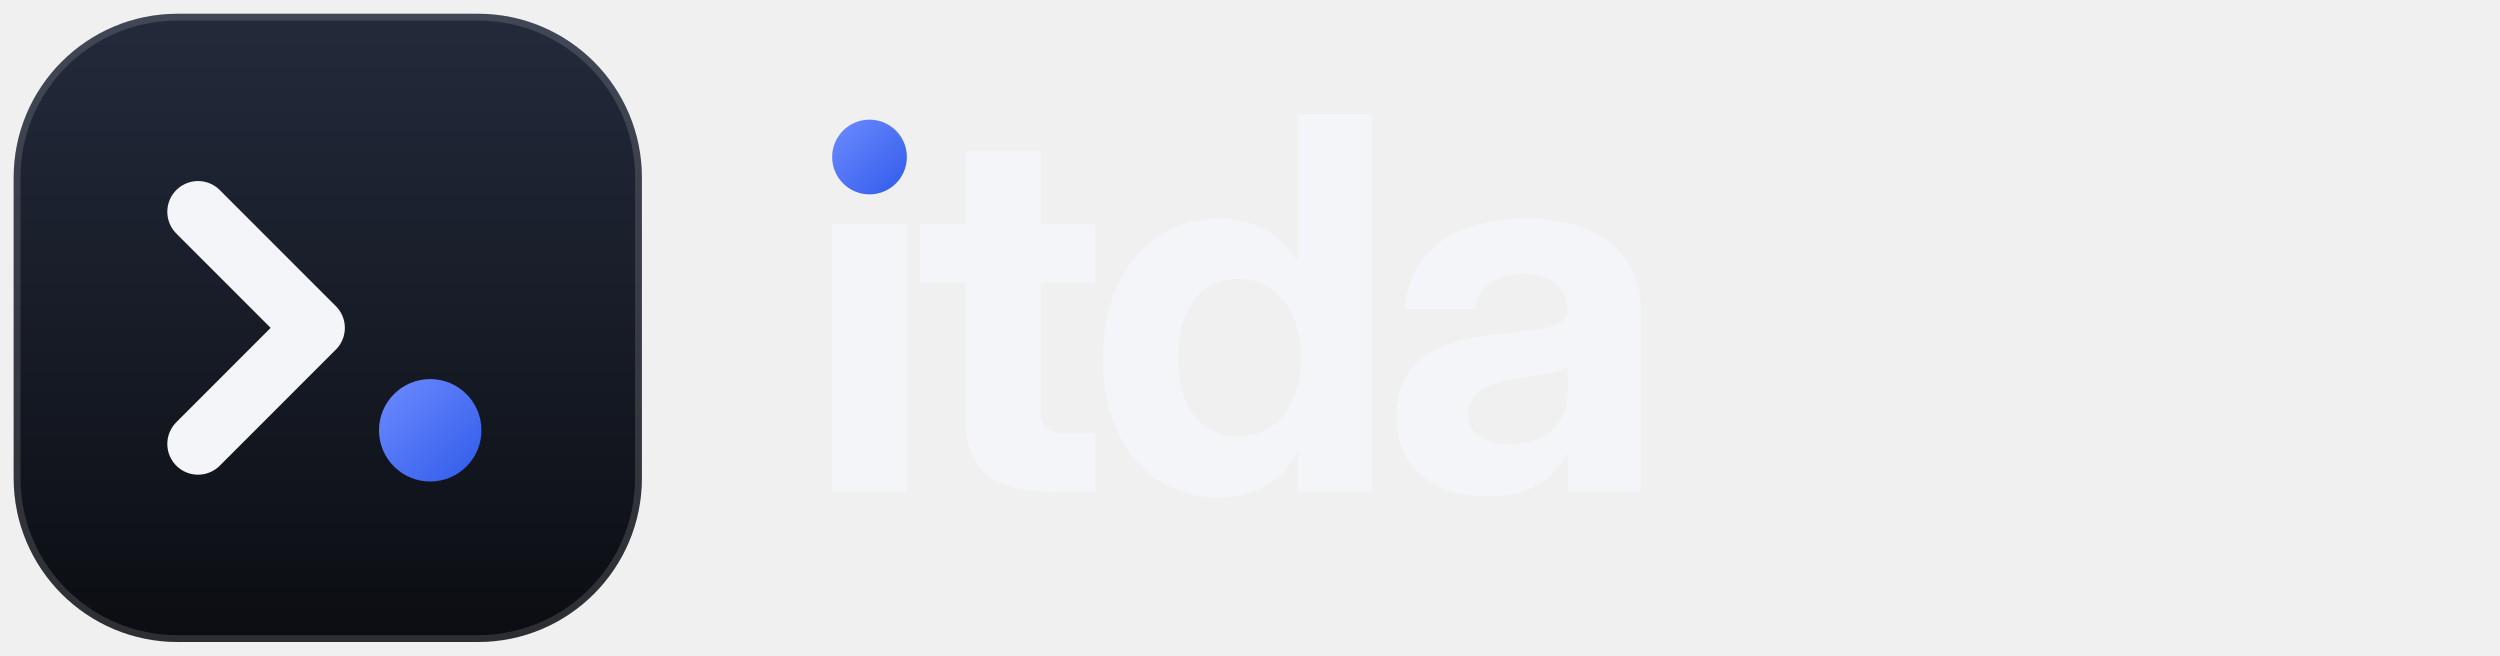
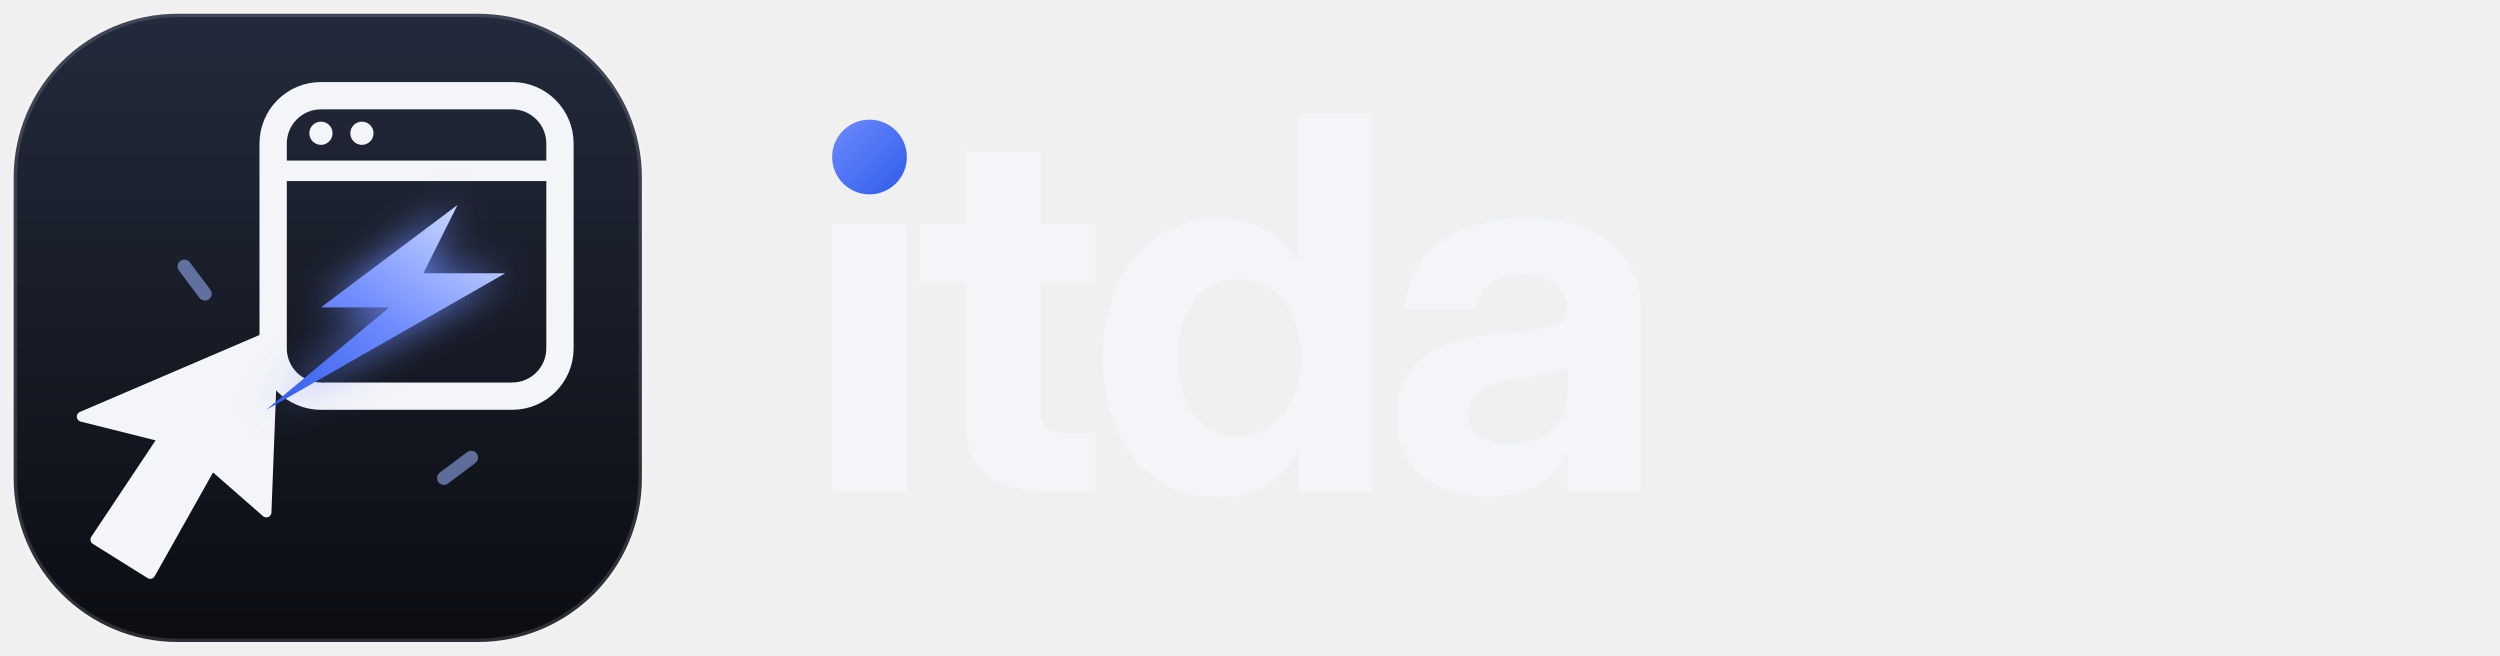
<svg xmlns="http://www.w3.org/2000/svg" width="366" height="96" viewBox="0 0 366.1 96" role="img" aria-label="itda">
-   <g transform="translate(0 0) scale(1)">
-     <defs>
-       <linearGradient id="lk-bg" x1="0" y1="0" x2="0" y2="1">
-         <stop offset="0" stop-color="#232A3B" />
-         <stop offset="1" stop-color="#0B0D12" />
-       </linearGradient>
-       <linearGradient id="lk-dot" x1="0" y1="0" x2="1" y2="1">
-         <stop offset="0" stop-color="#6E8BFF" />
-         <stop offset="1" stop-color="#2F5BEA" />
-       </linearGradient>
-     </defs>
-     <rect x="2" y="2" width="92" height="92" rx="24" fill="url(#lk-bg)" />
-     <rect x="2.5" y="2.5" width="91" height="91" rx="23.5" fill="none" stroke="#FFFFFF" stroke-opacity="0.14" />
-     <path d="M29 31 L46 48 L29 65" fill="none" stroke="#F4F5F8" stroke-width="9" stroke-linecap="round" stroke-linejoin="round" />
-     <circle cx="63" cy="63" r="7.5" fill="url(#lk-dot)" />
+   <defs>
+     <linearGradient id="lk-bg" x1="0" y1="0" x2="0" y2="1">
+       <stop offset="0" stop-color="#232A3B" />
+       <stop offset="1" stop-color="#0B0D12" />
+     </linearGradient>
+     <linearGradient id="lk-volt" x1="0" y1="1" x2=".8" y2="0">
+       <stop offset="0" stop-color="#2F5BEA" />
+       <stop offset=".5" stop-color="#6E8BFF" />
+       <stop offset="1" stop-color="#C9D6FF" />
+     </linearGradient>
+     <filter id="lk-glow" x="-50%" y="-40%" width="200%" height="180%">
+       <feGaussianBlur stdDeviation="2.8" />
+     </filter>
+   </defs>
+   <rect class="tile" x="2" y="2" width="92" height="92" rx="24" fill="url(#lk-bg)" stroke="#fff" stroke-width="1" stroke-opacity=".14" />
+   <g class="window" fill="none" stroke="#F4F5F8">
+     <rect x="40" y="14" width="42" height="44" rx="7" stroke-width="4" />
+     <path d="M41 25H81" stroke-width="3" />
  </g>
+   <circle cx="47" cy="19.5" r="1.7" fill="#F4F5F8" />
+   <circle cx="53" cy="19.5" r="1.7" fill="#F4F5F8" />
+   <path class="cursor" d="M40 49L39 75L31 68L22 84L14 79L24 64L12 61Z" fill="#F4F5F8" stroke="#F4F5F8" stroke-width="1.5" stroke-linejoin="round" />
+   <path class="bolt-glow" d="M67 30L47 45H57L39 60L74 40H62Z" fill="#6E8BFF" opacity=".85" filter="url(#lk-glow)" />
+   <path class="bolt" d="M67 30L47 45H57L39 60L74 40H62Z" fill="url(#lk-volt)" />
+   <path class="arcs" d="M27 39L30 43M65 70L69 67" fill="none" stroke="#9DB4FF" stroke-width="2" stroke-linecap="round" opacity=".55" />
+   <defs>
+     <linearGradient id="lk-dot" x1="0" y1="0" x2="1" y2="1">
+       <stop offset="0" stop-color="#6E8BFF" />
+       <stop offset="1" stop-color="#2F5BEA" />
+     </linearGradient>
+   </defs>
  <path d="M121.859 72.0H132.807V32.812H121.859Z M160.391 32.812H152.375V22.125H141.428V32.812H134.674V41.385H141.428V61.609C141.428 68.734 145.399 72.0 154.008 72.0H160.391V63.428H156.197C153.229 63.428 152.375 62.574 152.375 59.902V41.385H160.391Z M178.475 72.816C183.633 72.816 187.826 70.553 190.09 65.988H190.127V72.0H200.889V16.707H189.979V38.23H189.942C187.418 34.0 183.485 31.996 178.401 31.996C168.381 31.996 161.516 40.346 161.516 52.369C161.516 64.652 168.233 72.816 178.475 72.816ZM181.295 63.91C175.989 63.91 172.537 59.717 172.537 52.369C172.537 45.021 175.989 40.828 181.295 40.828C186.825 40.828 190.498 45.393 190.498 52.369C190.498 59.383 186.825 63.91 181.295 63.91Z M217.971 72.668C223.983 72.668 227.36 70.293 229.438 66.471H229.586V72.0H240.274V45.43C240.274 37.043 234.114 31.996 223.389 31.996C212.627 31.996 206.245 37.117 205.762 45.207H216.041C216.301 42.201 218.973 40.123 223.055 40.123C227.063 40.123 229.475 42.127 229.475 45.021V45.281C229.475 47.805 226.952 48.139 219.79 48.844C211.625 49.586 204.5 52.109 204.5 60.941C204.5 68.771 210.141 72.668 217.971 72.668ZM221.014 65.061C217.34 65.061 214.965 63.428 214.965 60.645C214.965 57.527 217.934 56.08 221.682 55.523C225.208 54.967 228.288 54.447 229.549 53.742V57.676C229.549 61.906 226.284 65.061 221.014 65.061Z" fill="#F4F5F8" />
  <circle cx="127.33" cy="22.98" r="5.47" fill="url(#lk-dot)" />
</svg>
